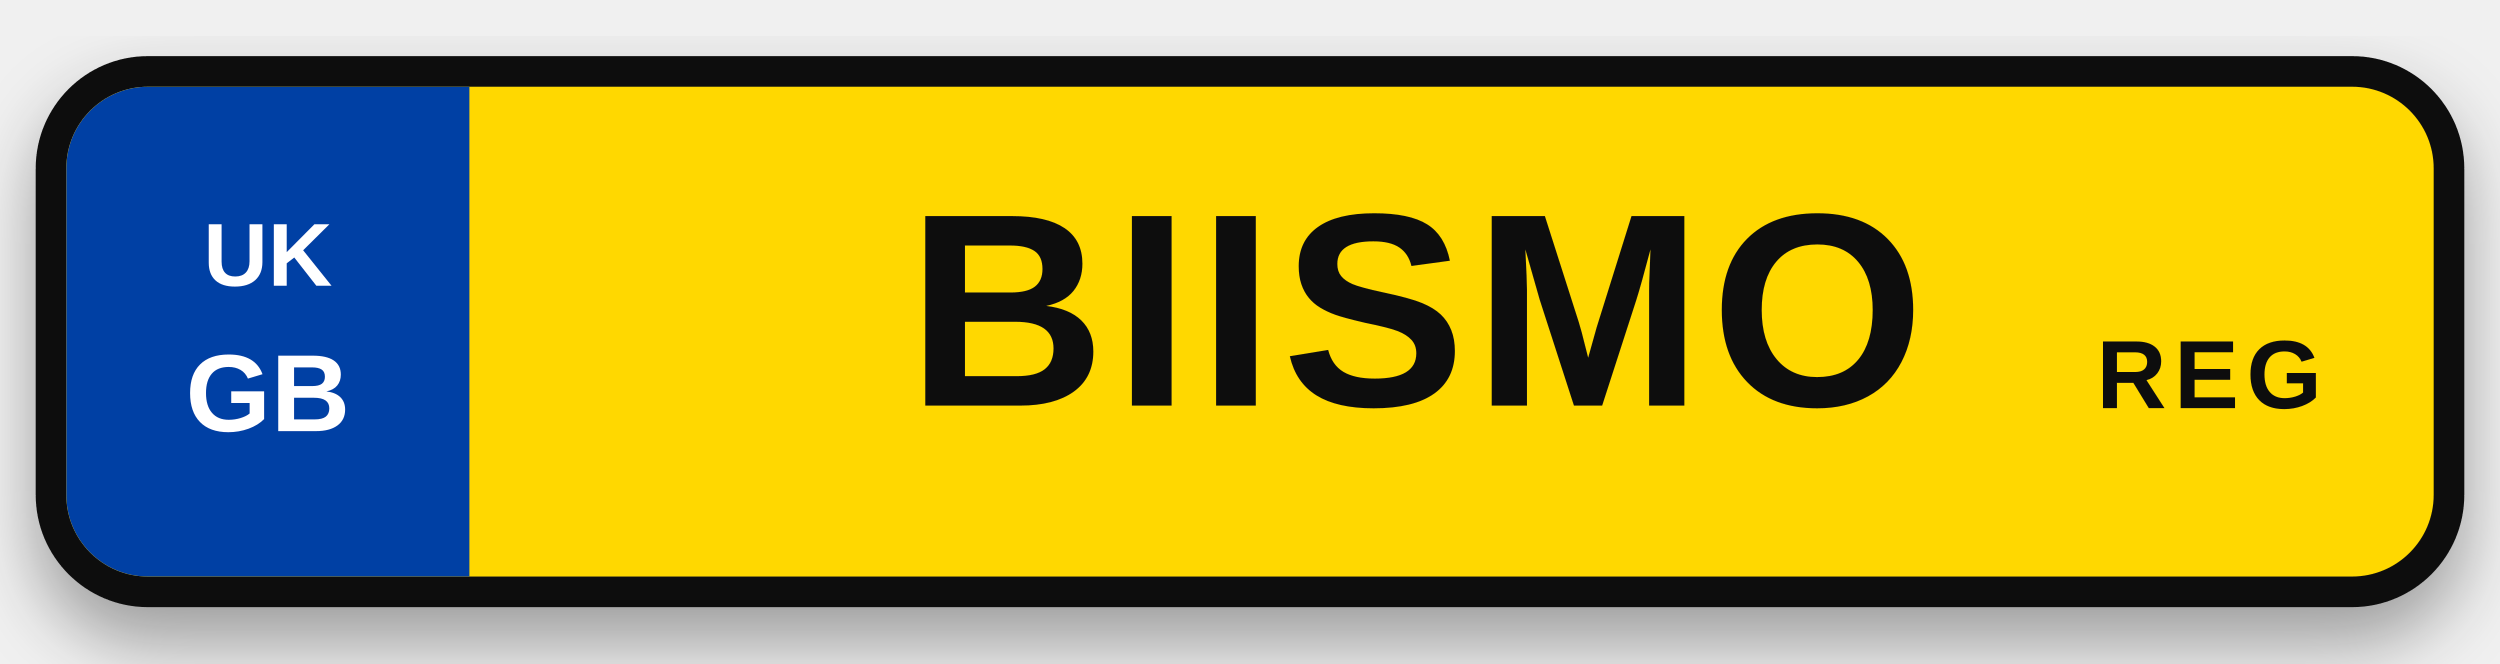
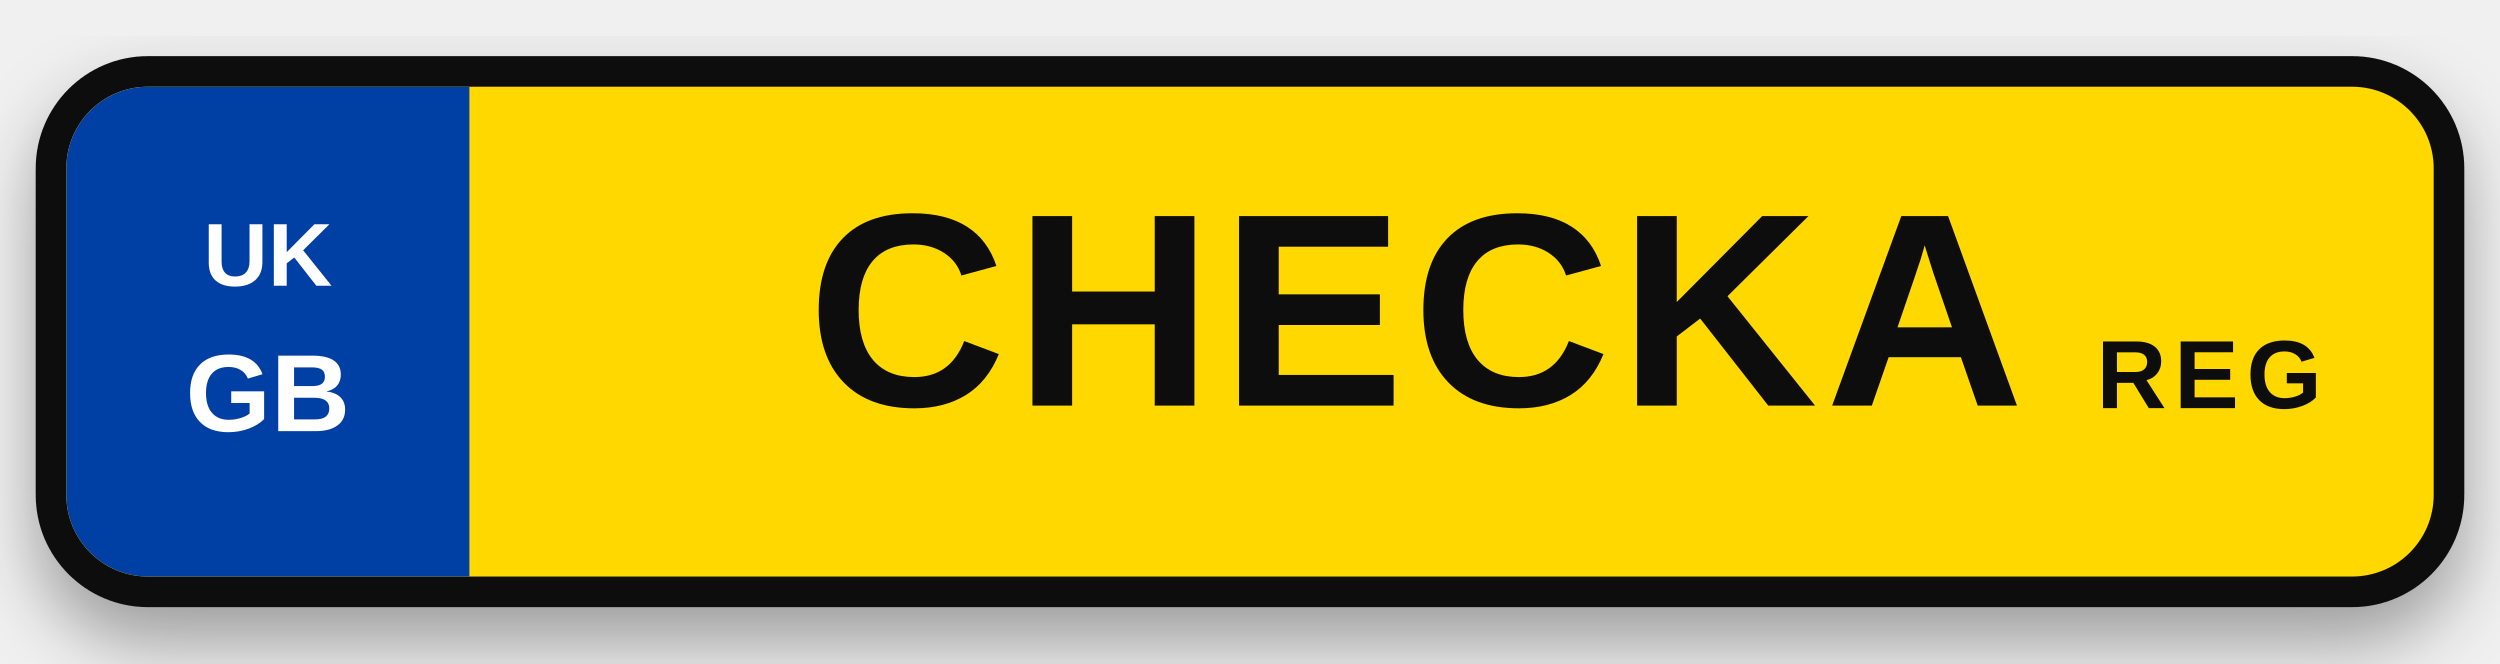
<svg xmlns="http://www.w3.org/2000/svg" viewBox="0 0 980 260" role="img" aria-labelledby="title desc">
  <defs>
    <filter id="shadow" x="-10%" y="-20%" width="120%" height="150%">
      <feDropShadow dx="0" dy="14" stdDeviation="14" flood-color="#000" flood-opacity=".35" />
    </filter>
  </defs>
  <g filter="url(#shadow)">
    <rect x="20" y="28" width="940" height="204" rx="38" fill="#ffd800" stroke="#111" stroke-width="12" />
    <path d="M58 34h126v192H58a32 32 0 0 1-32-32V66a32 32 0 0 1 32-32Z" fill="#063fa4" />
    <text x="105" y="112" text-anchor="middle" fill="#fff" font-family="Arial,Helvetica,sans-serif" font-size="35" font-weight="800">UK</text>
    <text x="105" y="169" text-anchor="middle" fill="#fff" font-family="Arial,Helvetica,sans-serif" font-size="43" font-weight="900">GB</text>
-     <text x="555" y="159" text-anchor="middle" fill="#101010" font-family="Arial Black,Arial,Helvetica,sans-serif" font-size="108" font-weight="900" letter-spacing="3">BIISMO</text>
+     <text x="555" y="159" text-anchor="middle" fill="#101010" font-family="Arial Black,Arial,Helvetica,sans-serif" font-size="108" font-weight="900" letter-spacing="3">CHECKA</text>
    <text x="866" y="160" text-anchor="middle" fill="#101010" font-family="Arial,Helvetica,sans-serif" font-size="38" font-weight="900" letter-spacing="3">REG</text>
  </g>
</svg>
